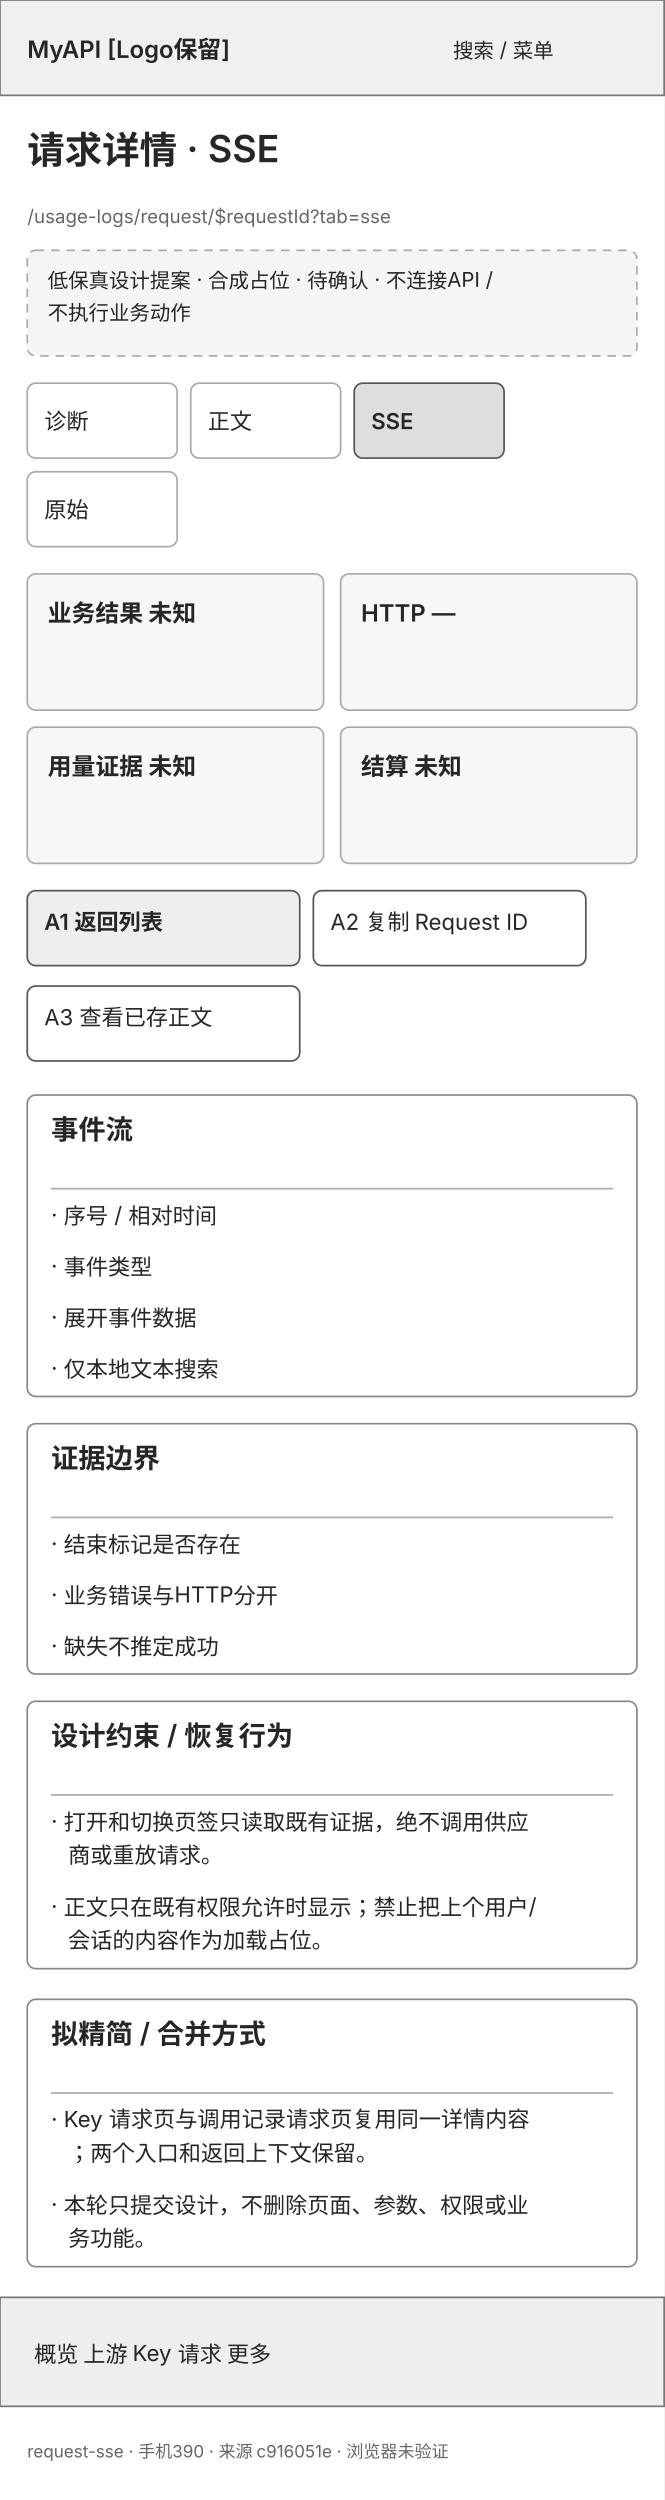
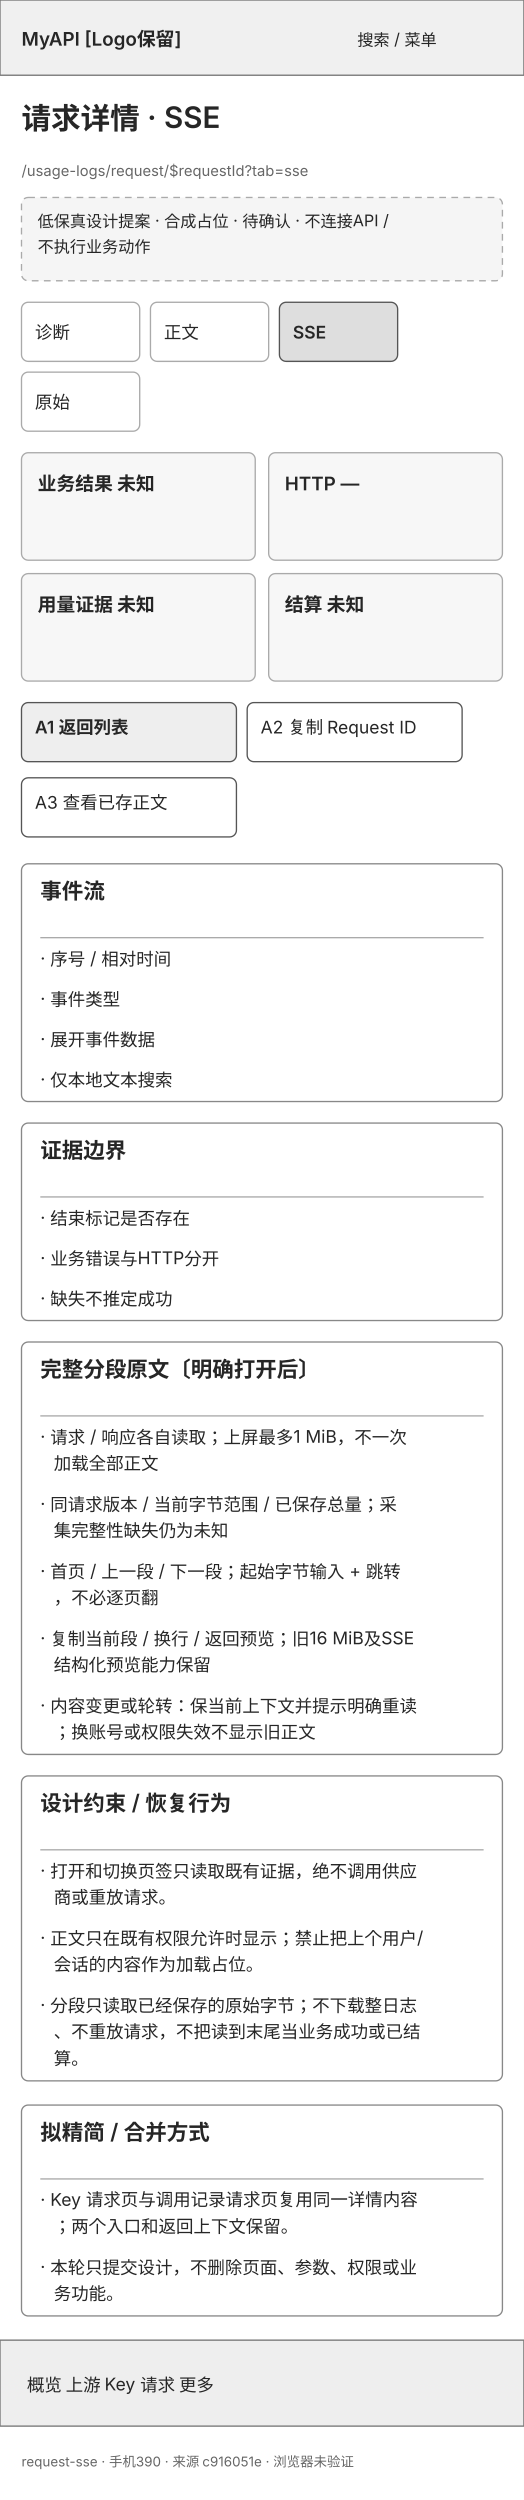
- <svg xmlns="http://www.w3.org/2000/svg" width="390" height="1468" viewBox="0 0 390 1468" role="img" aria-labelledby="title desc">
+ <svg xmlns="http://www.w3.org/2000/svg" width="390" height="1861" viewBox="0 0 390 1861" role="img" aria-labelledby="title desc">
  <rect width="100%" height="100%" fill="#ffffff" />
  <g font-family="system-ui, -apple-system, BlinkMacSystemFont, sans-serif">
    <rect x="0" y="0" width="390" height="56" rx="0" fill="#f0f0f0" stroke="#777777" />
    <text x="16" y="34" font-size="14" font-weight="600" fill="#262626">MyAPI  [Logo保留]</text>
    <text x="266" y="34" font-size="12" font-weight="normal" fill="#262626">搜索  /  菜单</text>
    <text x="16" y="96" font-size="22" font-weight="600" fill="#262626">请求详情 · SSE</text>
    <text x="16" y="131" font-size="11" font-weight="normal" fill="#666666">/usage-logs/request/$requestId?tab=sse</text>
    <rect x="16" y="147" width="358" height="62" rx="5" fill="#f5f5f5" stroke="#aaaaaa" stroke-dasharray="5 4" />
    <text x="28" y="169" font-size="12" font-weight="normal" fill="#262626">低保真设计提案 · 合成占位 · 待确认 · 不连接API / </text>
    <text x="28" y="188" font-size="12" font-weight="normal" fill="#262626">不执行业务动作</text>
    <rect x="16" y="225" width="88" height="44" rx="5" fill="#ffffff" stroke="#aaaaaa" />
    <text x="26" y="252" font-size="13" font-weight="normal" fill="#262626">诊断</text>
    <rect x="112" y="225" width="88" height="44" rx="5" fill="#ffffff" stroke="#aaaaaa" />
    <text x="122" y="252" font-size="13" font-weight="normal" fill="#262626">正文</text>
    <rect x="208" y="225" width="88" height="44" rx="5" fill="#dedede" stroke="#555555" />
    <text x="218" y="252" font-size="13" font-weight="600" fill="#262626">SSE</text>
    <rect x="16" y="277" width="88" height="44" rx="5" fill="#ffffff" stroke="#aaaaaa" />
    <text x="26" y="304" font-size="13" font-weight="normal" fill="#262626">原始</text>
    <rect x="16.0" y="337" width="174.0" height="80" rx="5" fill="#f7f7f7" stroke="#aaaaaa" />
    <text x="28.0" y="365" font-size="14" font-weight="600" fill="#262626">业务结果 未知</text>
    <rect x="200.0" y="337" width="174.0" height="80" rx="5" fill="#f7f7f7" stroke="#aaaaaa" />
    <text x="212.0" y="365" font-size="14" font-weight="600" fill="#262626">HTTP —</text>
    <rect x="16.0" y="427" width="174.0" height="80" rx="5" fill="#f7f7f7" stroke="#aaaaaa" />
    <text x="28.0" y="455" font-size="14" font-weight="600" fill="#262626">用量证据 未知</text>
    <rect x="200.0" y="427" width="174.0" height="80" rx="5" fill="#f7f7f7" stroke="#aaaaaa" />
    <text x="212.0" y="455" font-size="14" font-weight="600" fill="#262626">结算 未知</text>
    <rect x="16" y="523" width="160" height="44" rx="5" fill="#eeeeee" stroke="#555555" />
    <text x="26" y="546" font-size="13" font-weight="600" fill="#262626">A1 返回列表</text>
    <rect x="184" y="523" width="160" height="44" rx="5" fill="#ffffff" stroke="#555555" />
    <text x="194" y="546" font-size="13" font-weight="normal" fill="#262626">A2 复制 Request ID</text>
    <rect x="16" y="579" width="160" height="44" rx="5" fill="#ffffff" stroke="#555555" />
    <text x="26" y="602" font-size="13" font-weight="normal" fill="#262626">A3 查看已存正文</text>
    <rect x="16.0" y="643" width="358.0" height="177" rx="5" fill="#ffffff" stroke="#888888" />
    <text x="30.0" y="669" font-size="16" font-weight="600" fill="#262626">事件流</text>
    <line x1="30.0" y1="698" x2="360.0" y2="698" stroke="#aaaaaa" />
    <text x="30.0" y="718" font-size="13" font-weight="normal" fill="#262626">· 序号 / 相对时间</text>
    <text x="30.0" y="748" font-size="13" font-weight="normal" fill="#262626">· 事件类型</text>
    <text x="30.0" y="778" font-size="13" font-weight="normal" fill="#262626">· 展开事件数据</text>
    <text x="30.0" y="808" font-size="13" font-weight="normal" fill="#262626">· 仅本地文本搜索</text>
    <rect x="16.0" y="836" width="358.0" height="147" rx="5" fill="#ffffff" stroke="#888888" />
    <text x="30.0" y="862" font-size="16" font-weight="600" fill="#262626">证据边界</text>
    <line x1="30.0" y1="891" x2="360.0" y2="891" stroke="#aaaaaa" />
    <text x="30.0" y="911" font-size="13" font-weight="normal" fill="#262626">· 结束标记是否存在</text>
    <text x="30.0" y="941" font-size="13" font-weight="normal" fill="#262626">· 业务错误与HTTP分开</text>
    <text x="30.0" y="971" font-size="13" font-weight="normal" fill="#262626">· 缺失不推定成功</text>
-     <rect x="16" y="999" width="358" height="157" rx="5" fill="#ffffff" stroke="#888888" />
-     <text x="30" y="1025" font-size="16" font-weight="600" fill="#262626">设计约束 / 恢复行为</text>
-     <line x1="30" y1="1054" x2="360" y2="1054" stroke="#aaaaaa" />
-     <text x="30" y="1074" font-size="13" font-weight="normal" fill="#262626">· 打开和切换页签只读取既有证据，绝不调用供应</text>
-     <text x="40" y="1094" font-size="13" font-weight="normal" fill="#262626">商或重放请求。</text>
-     <text x="30" y="1124" font-size="13" font-weight="normal" fill="#262626">· 正文只在既有权限允许时显示；禁止把上个用户/</text>
-     <text x="40" y="1144" font-size="13" font-weight="normal" fill="#262626">会话的内容作为加载占位。</text>
-     <rect x="16" y="1174" width="358" height="157" rx="5" fill="#ffffff" stroke="#888888" />
-     <text x="30" y="1200" font-size="16" font-weight="600" fill="#262626">拟精简 / 合并方式</text>
-     <line x1="30" y1="1229" x2="360" y2="1229" stroke="#aaaaaa" />
-     <text x="30" y="1249" font-size="13" font-weight="normal" fill="#262626">· Key 请求页与调用记录请求页复用同一详情内容</text>
-     <text x="40" y="1269" font-size="13" font-weight="normal" fill="#262626">；两个入口和返回上下文保留。</text>
-     <text x="30" y="1299" font-size="13" font-weight="normal" fill="#262626">· 本轮只提交设计，不删除页面、参数、权限或业</text>
-     <text x="40" y="1319" font-size="13" font-weight="normal" fill="#262626">务功能。</text>
-     <rect x="0" y="1349" width="390" height="64" rx="0" fill="#eeeeee" stroke="#777777" />
-     <text x="20" y="1387" font-size="13" font-weight="normal" fill="#262626">概览      上游      Key      请求      更多</text>
-     <text x="16" y="1443" font-size="10" font-weight="normal" fill="#666666">request-sse · 手机390 · 来源 c916051e · 浏览器未验证</text>
+     <rect x="16.0" y="999" width="358.0" height="307" rx="5" fill="#ffffff" stroke="#888888" />
+     <text x="30.0" y="1025" font-size="16" font-weight="600" fill="#262626">完整分段原文〔明确打开后〕</text>
+     <line x1="30.0" y1="1054" x2="360.0" y2="1054" stroke="#aaaaaa" />
+     <text x="30.0" y="1074" font-size="13" font-weight="normal" fill="#262626">· 请求 / 响应各自读取；上屏最多1 MiB，不一次</text>
+     <text x="40.0" y="1094" font-size="13" font-weight="normal" fill="#262626">加载全部正文</text>
+     <text x="30.0" y="1124" font-size="13" font-weight="normal" fill="#262626">· 同请求版本 / 当前字节范围 / 已保存总量；采</text>
+     <text x="40.0" y="1144" font-size="13" font-weight="normal" fill="#262626">集完整性缺失仍为未知</text>
+     <text x="30.0" y="1174" font-size="13" font-weight="normal" fill="#262626">· 首页 / 上一段 / 下一段；起始字节输入 + 跳转</text>
+     <text x="40.0" y="1194" font-size="13" font-weight="normal" fill="#262626">，不必逐页翻</text>
+     <text x="30.0" y="1224" font-size="13" font-weight="normal" fill="#262626">· 复制当前段 / 换行 / 返回预览；旧16 MiB及SSE</text>
+     <text x="40.0" y="1244" font-size="13" font-weight="normal" fill="#262626">结构化预览能力保留</text>
+     <text x="30.0" y="1274" font-size="13" font-weight="normal" fill="#262626">· 内容变更或轮转：保当前上下文并提示明确重读</text>
+     <text x="40.0" y="1294" font-size="13" font-weight="normal" fill="#262626">；换账号或权限失效不显示旧正文</text>
+     <rect x="16" y="1322" width="358" height="227" rx="5" fill="#ffffff" stroke="#888888" />
+     <text x="30" y="1348" font-size="16" font-weight="600" fill="#262626">设计约束 / 恢复行为</text>
+     <line x1="30" y1="1377" x2="360" y2="1377" stroke="#aaaaaa" />
+     <text x="30" y="1397" font-size="13" font-weight="normal" fill="#262626">· 打开和切换页签只读取既有证据，绝不调用供应</text>
+     <text x="40" y="1417" font-size="13" font-weight="normal" fill="#262626">商或重放请求。</text>
+     <text x="30" y="1447" font-size="13" font-weight="normal" fill="#262626">· 正文只在既有权限允许时显示；禁止把上个用户/</text>
+     <text x="40" y="1467" font-size="13" font-weight="normal" fill="#262626">会话的内容作为加载占位。</text>
+     <text x="30" y="1497" font-size="13" font-weight="normal" fill="#262626">· 分段只读取已经保存的原始字节；不下载整日志</text>
+     <text x="40" y="1517" font-size="13" font-weight="normal" fill="#262626">、不重放请求，不把读到末尾当业务成功或已结</text>
+     <text x="40" y="1537" font-size="13" font-weight="normal" fill="#262626">算。</text>
+     <rect x="16" y="1567" width="358" height="157" rx="5" fill="#ffffff" stroke="#888888" />
+     <text x="30" y="1593" font-size="16" font-weight="600" fill="#262626">拟精简 / 合并方式</text>
+     <line x1="30" y1="1622" x2="360" y2="1622" stroke="#aaaaaa" />
+     <text x="30" y="1642" font-size="13" font-weight="normal" fill="#262626">· Key 请求页与调用记录请求页复用同一详情内容</text>
+     <text x="40" y="1662" font-size="13" font-weight="normal" fill="#262626">；两个入口和返回上下文保留。</text>
+     <text x="30" y="1692" font-size="13" font-weight="normal" fill="#262626">· 本轮只提交设计，不删除页面、参数、权限或业</text>
+     <text x="40" y="1712" font-size="13" font-weight="normal" fill="#262626">务功能。</text>
+     <rect x="0" y="1742" width="390" height="64" rx="0" fill="#eeeeee" stroke="#777777" />
+     <text x="20" y="1780" font-size="13" font-weight="normal" fill="#262626">概览      上游      Key      请求      更多</text>
+     <text x="16" y="1836" font-size="10" font-weight="normal" fill="#666666">request-sse · 手机390 · 来源 c916051e · 浏览器未验证</text>
  </g>
</svg>
